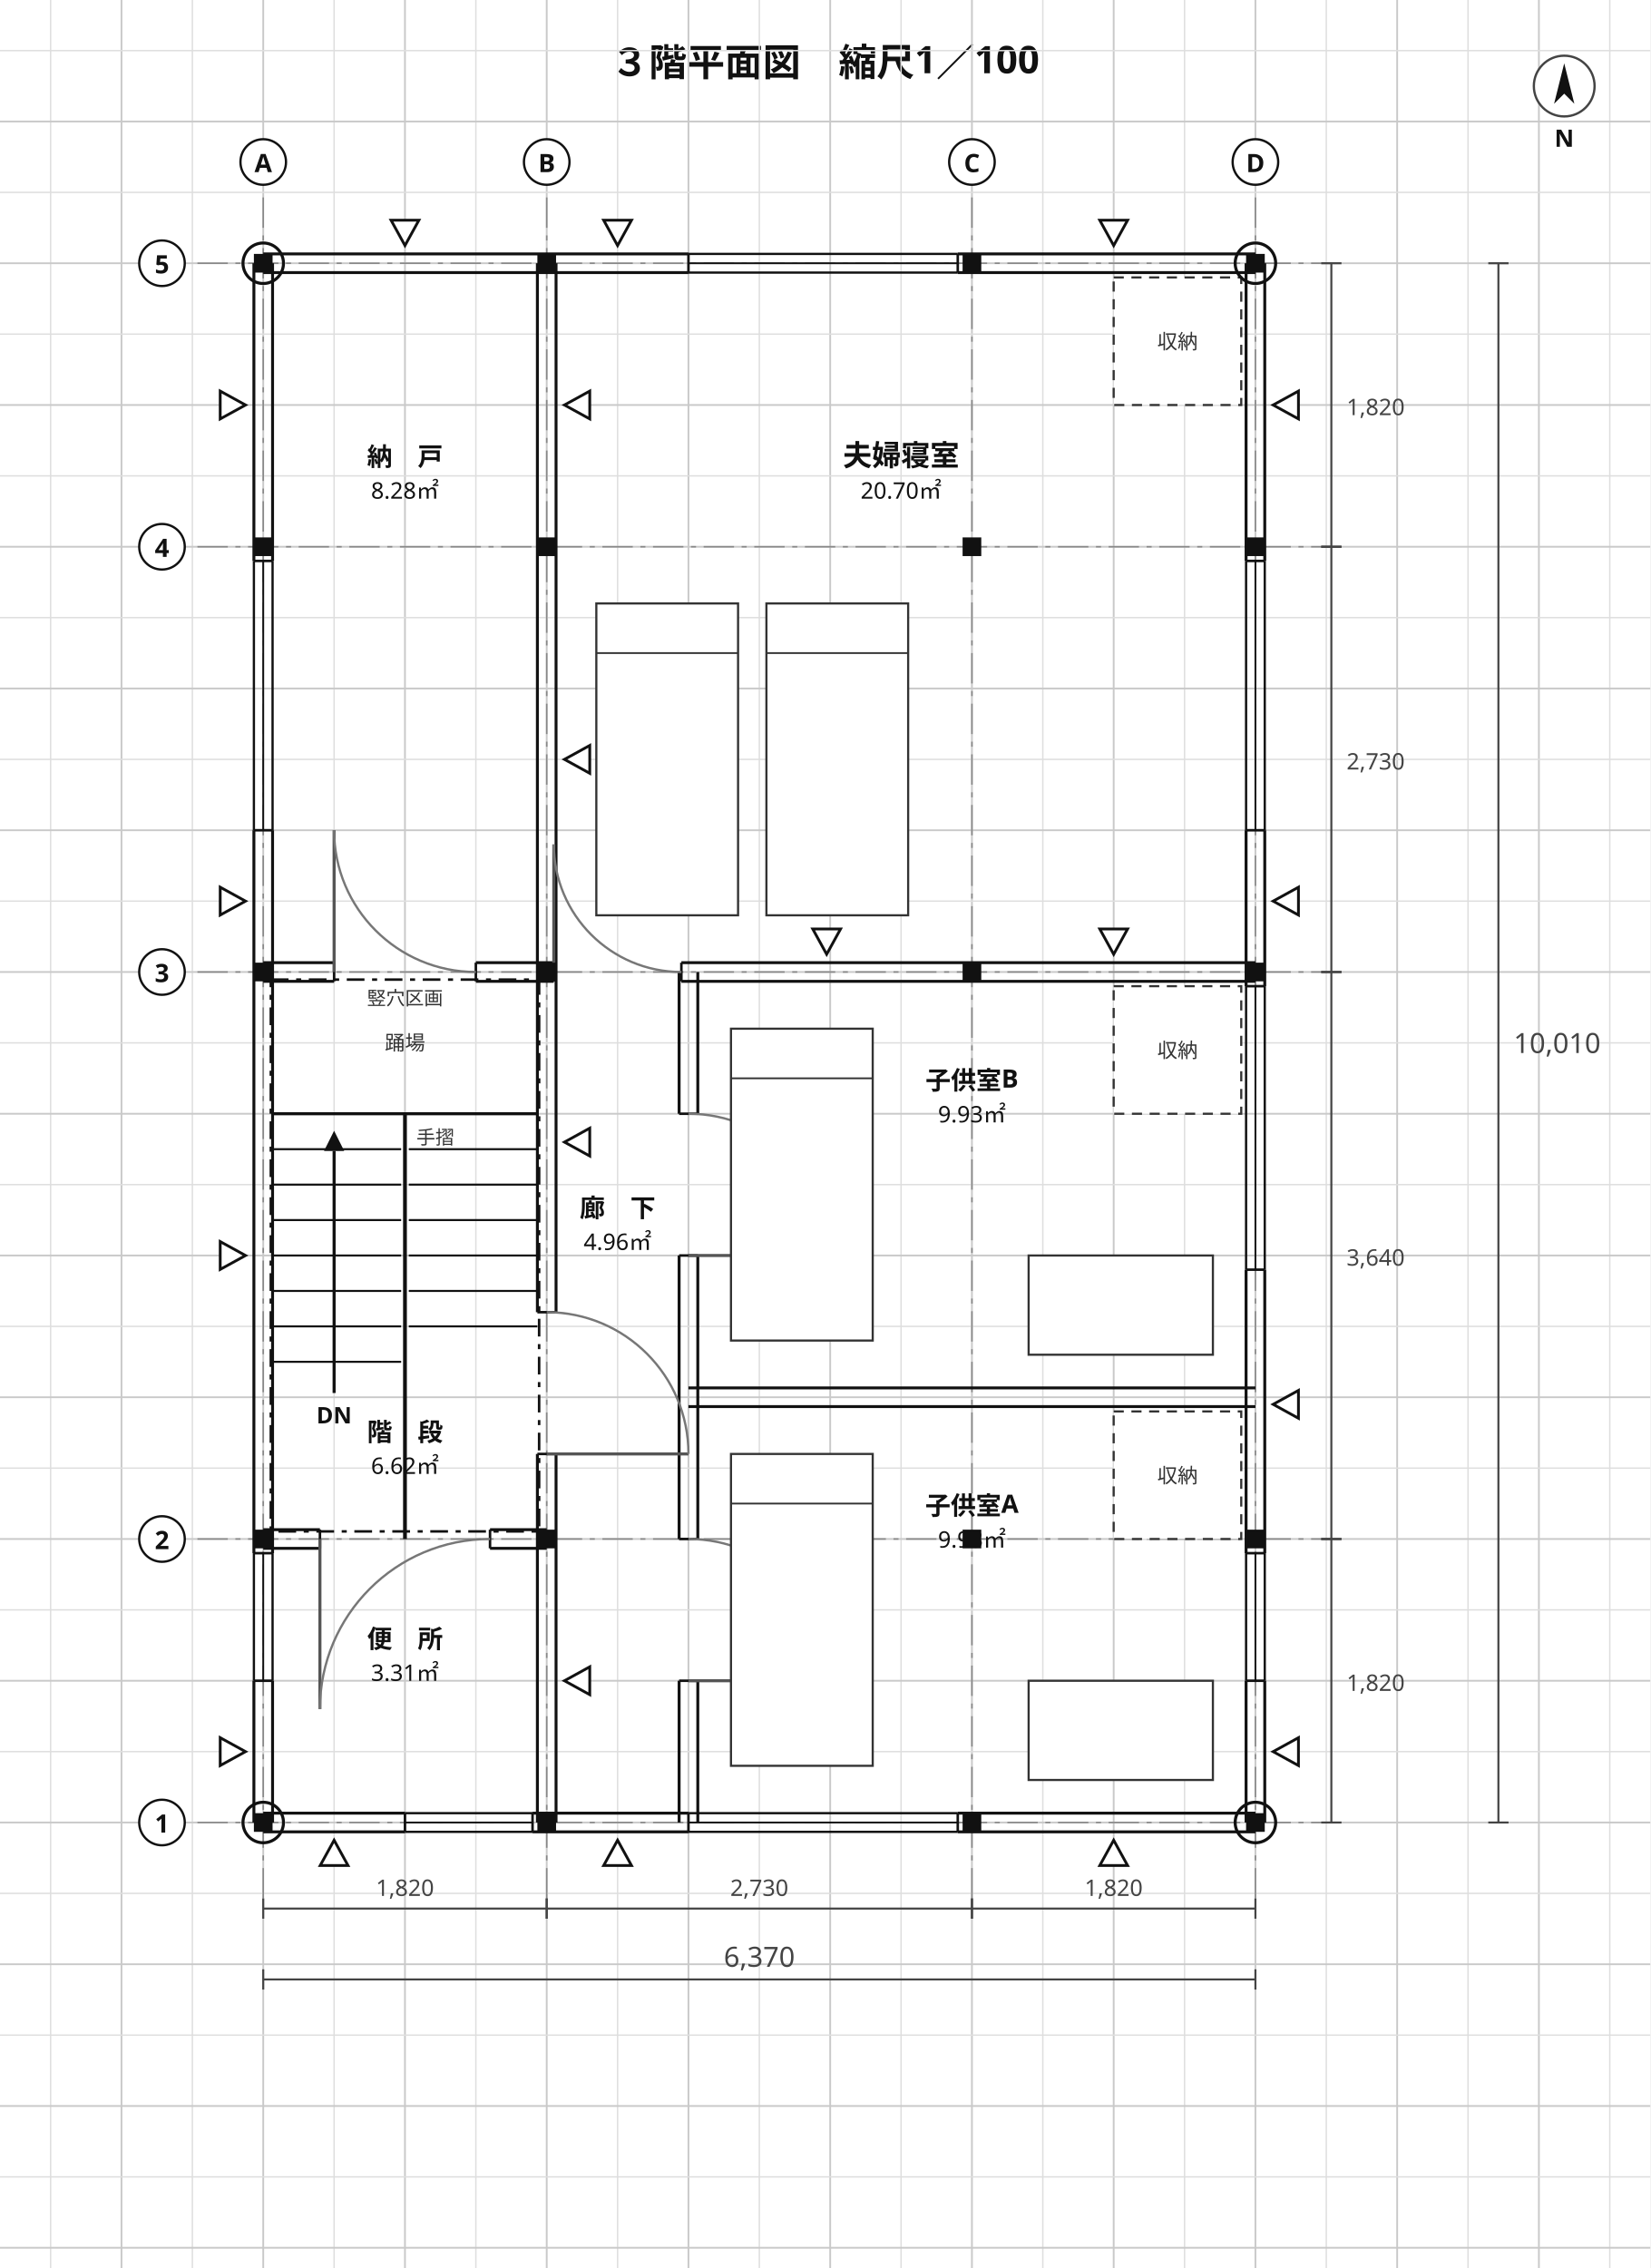
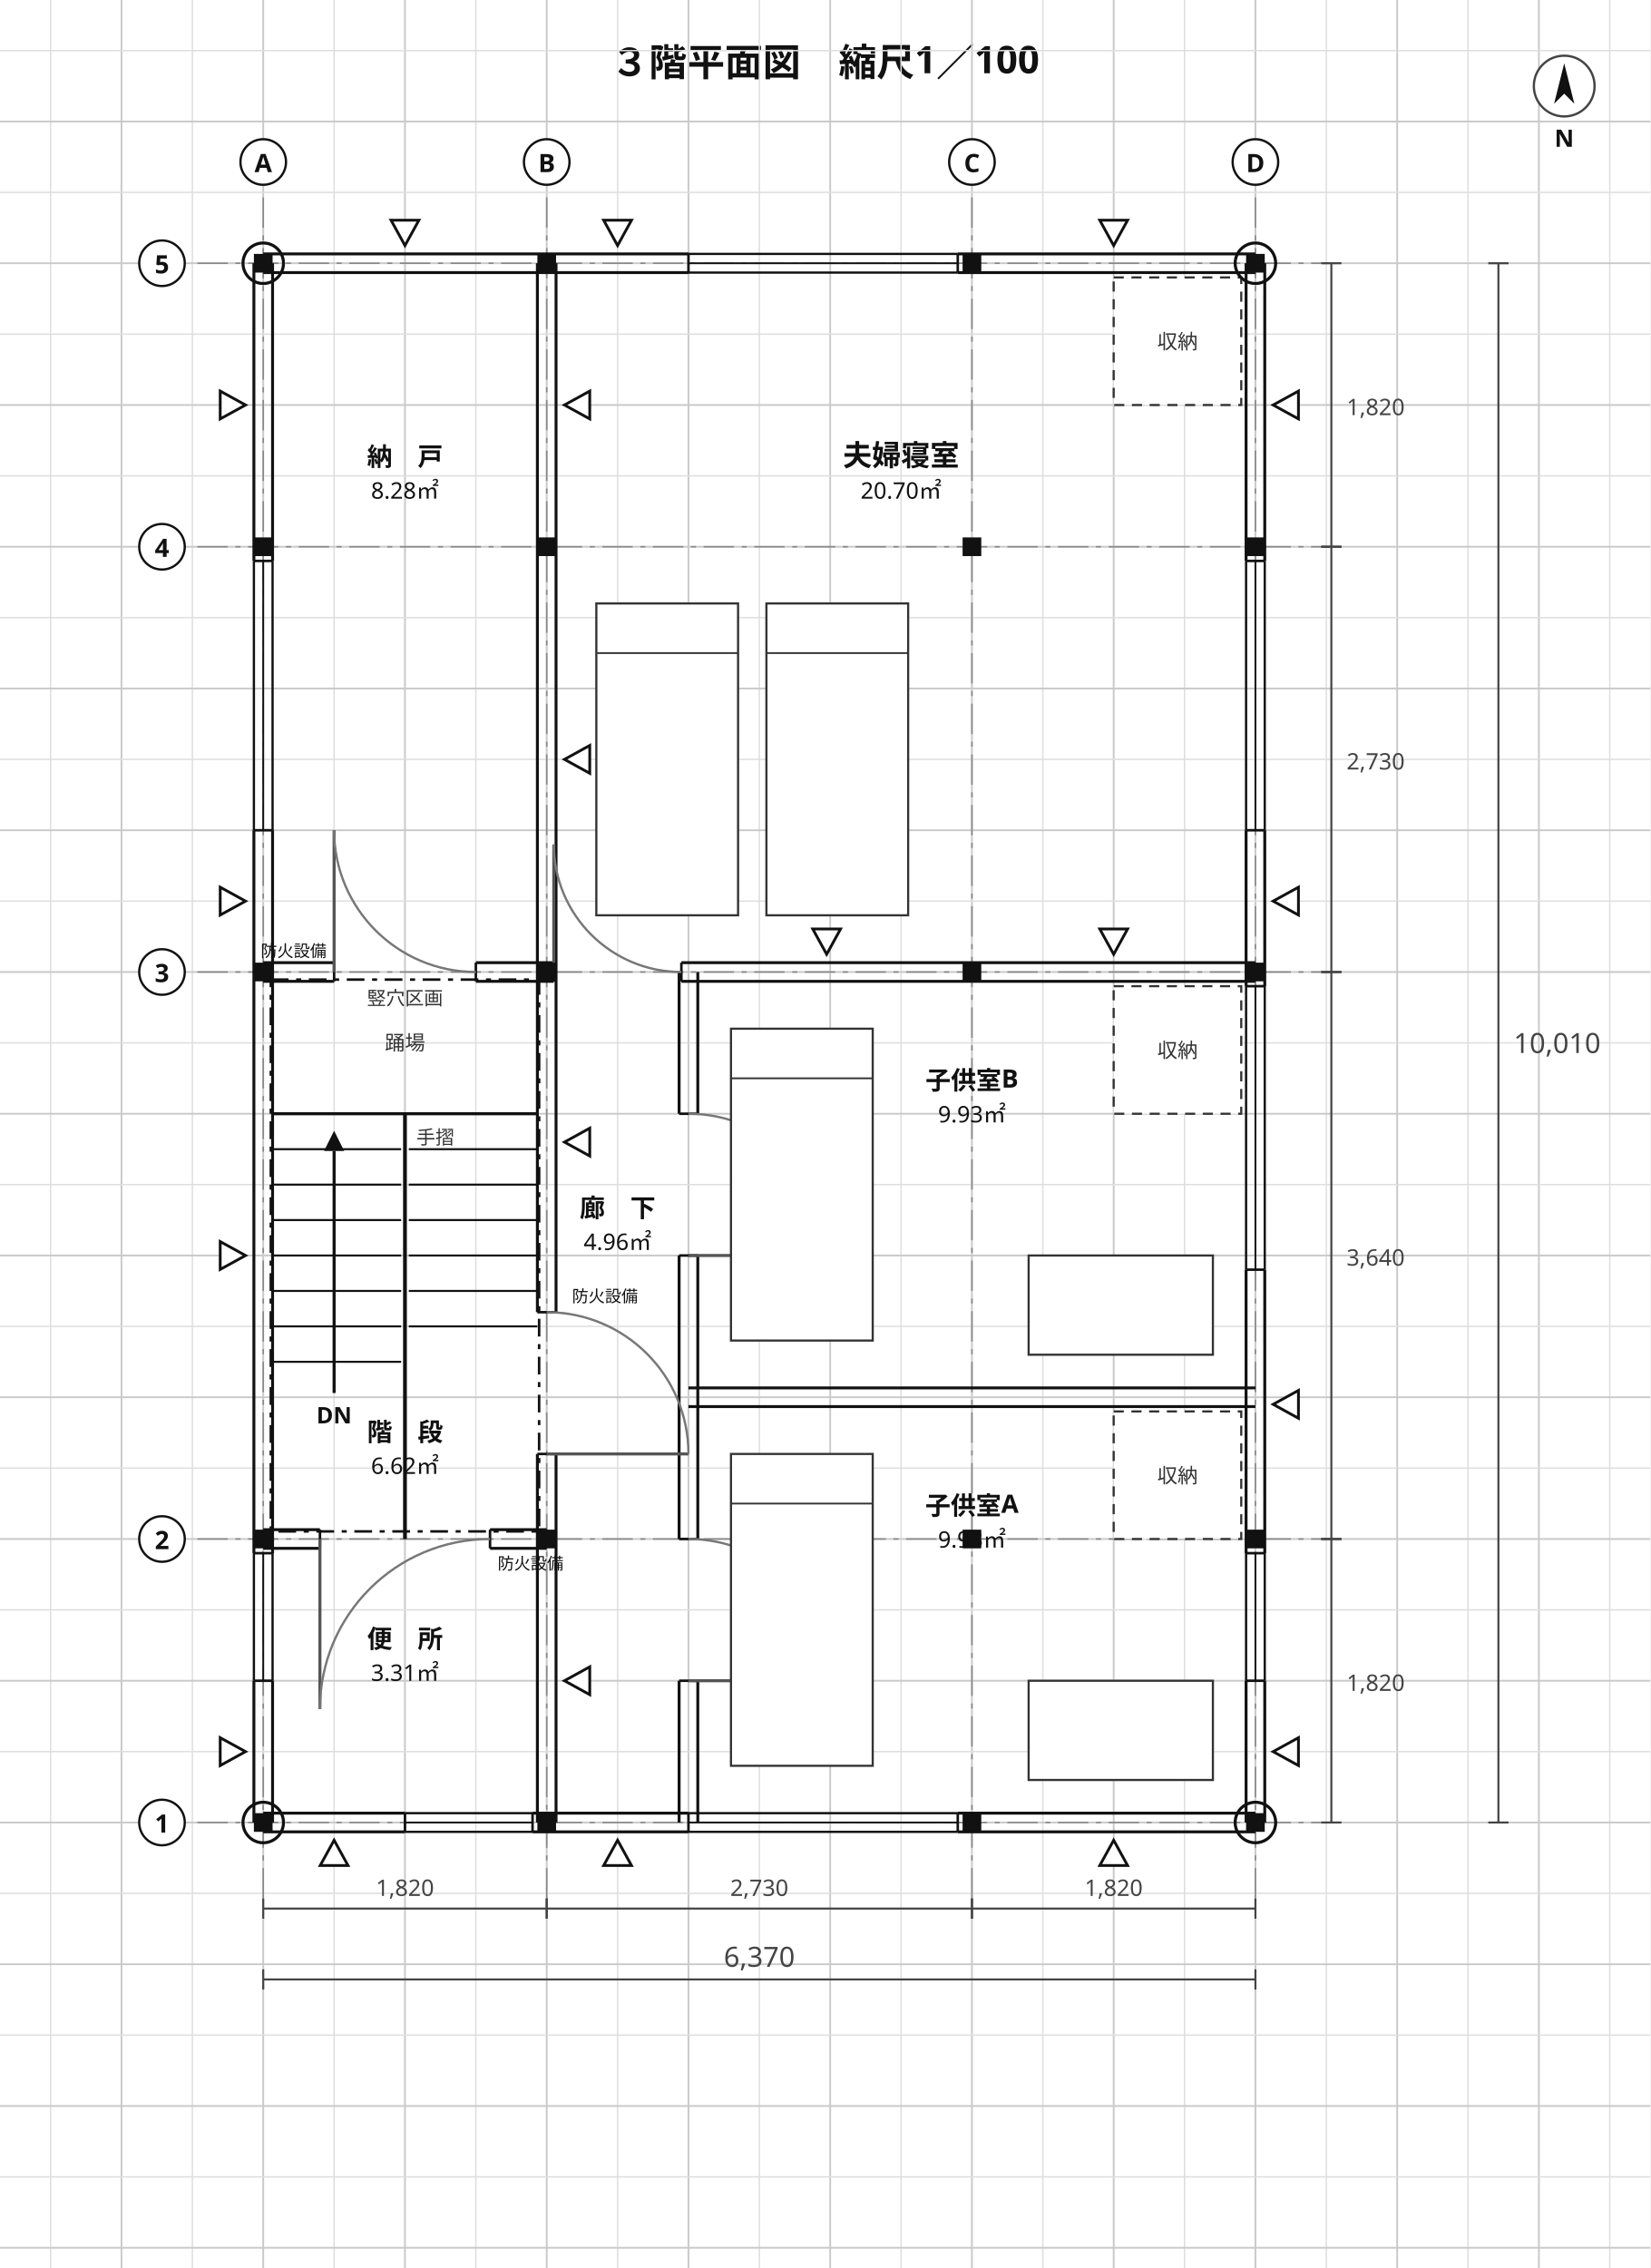
<svg xmlns="http://www.w3.org/2000/svg" viewBox="0 0 652 896" width="652" height="896" font-family="'Hiragino Sans','Hiragino Kaku Gothic ProN','Noto Sans JP','Yu Gothic',Meiryo,'IPAGothic',sans-serif">
  <rect width="652" height="896" fill="#ffffff" />
  <text x="326" y="30" font-size="15" text-anchor="middle" fill="#111" font-weight="700" font-family="'Hiragino Sans','Hiragino Kaku Gothic ProN','Noto Sans JP','Yu Gothic',Meiryo,'IPAGothic',sans-serif">３階平面図　縮尺1／100</text>
  <line x1="20" y1="0" x2="20" y2="896" stroke="#dedede" stroke-width="0.55" />
  <line x1="48" y1="0" x2="48" y2="896" stroke="#c9c9c9" stroke-width="0.7" />
  <line x1="76" y1="0" x2="76" y2="896" stroke="#dedede" stroke-width="0.55" />
  <line x1="104" y1="0" x2="104" y2="896" stroke="#c9c9c9" stroke-width="0.7" />
  <line x1="132" y1="0" x2="132" y2="896" stroke="#dedede" stroke-width="0.55" />
  <line x1="160" y1="0" x2="160" y2="896" stroke="#c9c9c9" stroke-width="0.7" />
  <line x1="188" y1="0" x2="188" y2="896" stroke="#dedede" stroke-width="0.55" />
  <line x1="216" y1="0" x2="216" y2="896" stroke="#c9c9c9" stroke-width="0.7" />
  <line x1="244" y1="0" x2="244" y2="896" stroke="#dedede" stroke-width="0.55" />
  <line x1="272" y1="0" x2="272" y2="896" stroke="#c9c9c9" stroke-width="0.7" />
  <line x1="300" y1="0" x2="300" y2="896" stroke="#dedede" stroke-width="0.55" />
  <line x1="328" y1="0" x2="328" y2="896" stroke="#c9c9c9" stroke-width="0.7" />
  <line x1="356" y1="0" x2="356" y2="896" stroke="#dedede" stroke-width="0.55" />
  <line x1="384" y1="0" x2="384" y2="896" stroke="#c9c9c9" stroke-width="0.7" />
  <line x1="412" y1="0" x2="412" y2="896" stroke="#dedede" stroke-width="0.55" />
  <line x1="440" y1="0" x2="440" y2="896" stroke="#c9c9c9" stroke-width="0.7" />
  <line x1="468" y1="0" x2="468" y2="896" stroke="#dedede" stroke-width="0.55" />
  <line x1="496" y1="0" x2="496" y2="896" stroke="#c9c9c9" stroke-width="0.7" />
  <line x1="524" y1="0" x2="524" y2="896" stroke="#dedede" stroke-width="0.55" />
  <line x1="552" y1="0" x2="552" y2="896" stroke="#c9c9c9" stroke-width="0.7" />
  <line x1="580" y1="0" x2="580" y2="896" stroke="#dedede" stroke-width="0.55" />
  <line x1="608" y1="0" x2="608" y2="896" stroke="#c9c9c9" stroke-width="0.7" />
  <line x1="636" y1="0" x2="636" y2="896" stroke="#dedede" stroke-width="0.55" />
  <line x1="0" y1="20" x2="652" y2="20" stroke="#dedede" stroke-width="0.55" />
  <line x1="0" y1="48" x2="652" y2="48" stroke="#c9c9c9" stroke-width="0.7" />
  <line x1="0" y1="76" x2="652" y2="76" stroke="#dedede" stroke-width="0.55" />
  <line x1="0" y1="104" x2="652" y2="104" stroke="#c9c9c9" stroke-width="0.7" />
  <line x1="0" y1="132" x2="652" y2="132" stroke="#dedede" stroke-width="0.55" />
  <line x1="0" y1="160" x2="652" y2="160" stroke="#c9c9c9" stroke-width="0.7" />
  <line x1="0" y1="188" x2="652" y2="188" stroke="#dedede" stroke-width="0.55" />
  <line x1="0" y1="216" x2="652" y2="216" stroke="#c9c9c9" stroke-width="0.7" />
  <line x1="0" y1="244" x2="652" y2="244" stroke="#dedede" stroke-width="0.55" />
  <line x1="0" y1="272" x2="652" y2="272" stroke="#c9c9c9" stroke-width="0.7" />
  <line x1="0" y1="300" x2="652" y2="300" stroke="#dedede" stroke-width="0.55" />
  <line x1="0" y1="328" x2="652" y2="328" stroke="#c9c9c9" stroke-width="0.7" />
  <line x1="0" y1="356" x2="652" y2="356" stroke="#dedede" stroke-width="0.55" />
  <line x1="0" y1="384" x2="652" y2="384" stroke="#c9c9c9" stroke-width="0.7" />
  <line x1="0" y1="412" x2="652" y2="412" stroke="#dedede" stroke-width="0.55" />
  <line x1="0" y1="440" x2="652" y2="440" stroke="#c9c9c9" stroke-width="0.7" />
  <line x1="0" y1="468" x2="652" y2="468" stroke="#dedede" stroke-width="0.55" />
  <line x1="0" y1="496" x2="652" y2="496" stroke="#c9c9c9" stroke-width="0.7" />
  <line x1="0" y1="524" x2="652" y2="524" stroke="#dedede" stroke-width="0.55" />
  <line x1="0" y1="552" x2="652" y2="552" stroke="#c9c9c9" stroke-width="0.7" />
  <line x1="0" y1="580" x2="652" y2="580" stroke="#dedede" stroke-width="0.55" />
  <line x1="0" y1="608" x2="652" y2="608" stroke="#c9c9c9" stroke-width="0.7" />
  <line x1="0" y1="636" x2="652" y2="636" stroke="#dedede" stroke-width="0.55" />
  <line x1="0" y1="664" x2="652" y2="664" stroke="#c9c9c9" stroke-width="0.7" />
  <line x1="0" y1="692" x2="652" y2="692" stroke="#dedede" stroke-width="0.55" />
  <line x1="0" y1="720" x2="652" y2="720" stroke="#c9c9c9" stroke-width="0.7" />
  <line x1="0" y1="748" x2="652" y2="748" stroke="#dedede" stroke-width="0.55" />
  <line x1="0" y1="776" x2="652" y2="776" stroke="#c9c9c9" stroke-width="0.7" />
  <line x1="0" y1="804" x2="652" y2="804" stroke="#dedede" stroke-width="0.55" />
  <line x1="0" y1="832" x2="652" y2="832" stroke="#c9c9c9" stroke-width="0.7" />
  <line x1="0" y1="860" x2="652" y2="860" stroke="#dedede" stroke-width="0.55" />
  <line x1="0" y1="888" x2="652" y2="888" stroke="#c9c9c9" stroke-width="0.7" />
  <line x1="104" y1="78" x2="104" y2="750" stroke="#888" stroke-width="0.6" stroke-dasharray="12 3 2 3" />
  <line x1="216" y1="78" x2="216" y2="750" stroke="#888" stroke-width="0.6" stroke-dasharray="12 3 2 3" />
  <line x1="384" y1="78" x2="384" y2="750" stroke="#888" stroke-width="0.6" stroke-dasharray="12 3 2 3" />
  <line x1="496" y1="78" x2="496" y2="750" stroke="#888" stroke-width="0.6" stroke-dasharray="12 3 2 3" />
  <line x1="78" y1="720" x2="526" y2="720" stroke="#888" stroke-width="0.6" stroke-dasharray="12 3 2 3" />
  <line x1="78" y1="608" x2="526" y2="608" stroke="#888" stroke-width="0.6" stroke-dasharray="12 3 2 3" />
  <line x1="78" y1="384" x2="526" y2="384" stroke="#888" stroke-width="0.6" stroke-dasharray="12 3 2 3" />
  <line x1="78" y1="216" x2="526" y2="216" stroke="#888" stroke-width="0.6" stroke-dasharray="12 3 2 3" />
  <line x1="78" y1="104" x2="526" y2="104" stroke="#888" stroke-width="0.6" stroke-dasharray="12 3 2 3" />
  <line x1="100.31" y1="720" x2="100.31" y2="664" stroke="#111" stroke-width="1.15" />
  <line x1="107.69" y1="720" x2="107.69" y2="664" stroke="#111" stroke-width="1.15" />
  <line x1="100.31" y1="613.6" x2="100.31" y2="328" stroke="#111" stroke-width="1.15" />
  <line x1="107.69" y1="613.6" x2="107.69" y2="328" stroke="#111" stroke-width="1.15" />
  <line x1="100.31" y1="221.6" x2="100.31" y2="104" stroke="#111" stroke-width="1.15" />
  <line x1="107.69" y1="221.6" x2="107.69" y2="104" stroke="#111" stroke-width="1.15" />
  <line x1="212.31" y1="720" x2="212.31" y2="574.4" stroke="#111" stroke-width="1.15" />
  <line x1="219.69" y1="720" x2="219.69" y2="574.4" stroke="#111" stroke-width="1.15" />
  <line x1="212.31" y1="518.4" x2="212.31" y2="104" stroke="#111" stroke-width="1.15" />
  <line x1="219.69" y1="518.4" x2="219.69" y2="104" stroke="#111" stroke-width="1.15" />
  <line x1="104" y1="716.31" x2="160" y2="716.31" stroke="#111" stroke-width="1.15" />
  <line x1="104" y1="723.69" x2="160" y2="723.69" stroke="#111" stroke-width="1.15" />
  <line x1="210.4" y1="716.31" x2="272" y2="716.31" stroke="#111" stroke-width="1.15" />
  <line x1="210.4" y1="723.69" x2="272" y2="723.69" stroke="#111" stroke-width="1.15" />
  <line x1="378.4" y1="716.31" x2="496" y2="716.31" stroke="#111" stroke-width="1.15" />
  <line x1="378.4" y1="723.69" x2="496" y2="723.69" stroke="#111" stroke-width="1.15" />
  <line x1="104" y1="604.31" x2="126.4" y2="604.31" stroke="#111" stroke-width="1.15" />
  <line x1="104" y1="611.69" x2="126.4" y2="611.69" stroke="#111" stroke-width="1.15" />
  <line x1="193.6" y1="604.31" x2="216" y2="604.31" stroke="#111" stroke-width="1.15" />
  <line x1="193.6" y1="611.69" x2="216" y2="611.69" stroke="#111" stroke-width="1.15" />
  <line x1="104" y1="380.31" x2="132" y2="380.31" stroke="#111" stroke-width="1.15" />
  <line x1="104" y1="387.69" x2="132" y2="387.69" stroke="#111" stroke-width="1.15" />
  <line x1="188" y1="380.31" x2="218.8" y2="380.31" stroke="#111" stroke-width="1.15" />
  <line x1="188" y1="387.69" x2="218.8" y2="387.69" stroke="#111" stroke-width="1.15" />
  <line x1="269.2" y1="380.31" x2="496" y2="380.31" stroke="#111" stroke-width="1.15" />
  <line x1="269.2" y1="387.69" x2="496" y2="387.69" stroke="#111" stroke-width="1.15" />
  <line x1="104" y1="100.31" x2="272" y2="100.31" stroke="#111" stroke-width="1.15" />
  <line x1="104" y1="107.69" x2="272" y2="107.69" stroke="#111" stroke-width="1.15" />
  <line x1="378.4" y1="100.31" x2="496" y2="100.31" stroke="#111" stroke-width="1.15" />
  <line x1="378.4" y1="107.69" x2="496" y2="107.69" stroke="#111" stroke-width="1.15" />
  <line x1="268.31" y1="720" x2="268.31" y2="664" stroke="#111" stroke-width="1.15" />
  <line x1="275.69" y1="720" x2="275.69" y2="664" stroke="#111" stroke-width="1.15" />
  <line x1="268.31" y1="608" x2="268.31" y2="496" stroke="#111" stroke-width="1.15" />
  <line x1="275.69" y1="608" x2="275.69" y2="496" stroke="#111" stroke-width="1.15" />
  <line x1="268.31" y1="440" x2="268.31" y2="384" stroke="#111" stroke-width="1.15" />
  <line x1="275.69" y1="440" x2="275.69" y2="384" stroke="#111" stroke-width="1.15" />
  <line x1="492.31" y1="720" x2="492.31" y2="664" stroke="#111" stroke-width="1.15" />
  <line x1="499.69" y1="720" x2="499.69" y2="664" stroke="#111" stroke-width="1.15" />
  <line x1="492.31" y1="613.6" x2="492.31" y2="501.6" stroke="#111" stroke-width="1.15" />
  <line x1="499.69" y1="613.6" x2="499.69" y2="501.6" stroke="#111" stroke-width="1.15" />
  <line x1="492.31" y1="389.6" x2="492.31" y2="328" stroke="#111" stroke-width="1.15" />
  <line x1="499.69" y1="389.6" x2="499.69" y2="328" stroke="#111" stroke-width="1.15" />
  <line x1="492.31" y1="221.6" x2="492.31" y2="104" stroke="#111" stroke-width="1.15" />
  <line x1="499.69" y1="221.6" x2="499.69" y2="104" stroke="#111" stroke-width="1.15" />
  <line x1="272" y1="548.31" x2="496" y2="548.31" stroke="#111" stroke-width="1.15" />
  <line x1="272" y1="555.69" x2="496" y2="555.69" stroke="#111" stroke-width="1.15" />
  <line x1="272" y1="716.31" x2="378.4" y2="716.31" stroke="#111" stroke-width="0.9" />
  <line x1="272" y1="723.69" x2="378.4" y2="723.69" stroke="#111" stroke-width="0.9" />
  <line x1="272" y1="720" x2="378.4" y2="720" stroke="#111" stroke-width="0.7" />
  <line x1="272" y1="716.31" x2="272" y2="723.69" stroke="#111" stroke-width="1.0" />
  <line x1="378.4" y1="716.31" x2="378.4" y2="723.69" stroke="#111" stroke-width="1.0" />
  <line x1="160" y1="716.31" x2="210.4" y2="716.31" stroke="#111" stroke-width="0.9" />
  <line x1="160" y1="723.69" x2="210.4" y2="723.69" stroke="#111" stroke-width="0.9" />
  <line x1="160" y1="720" x2="210.4" y2="720" stroke="#111" stroke-width="0.7" />
  <line x1="160" y1="716.31" x2="160" y2="723.69" stroke="#111" stroke-width="1.0" />
  <line x1="210.4" y1="716.31" x2="210.4" y2="723.69" stroke="#111" stroke-width="1.0" />
  <line x1="272" y1="100.31" x2="378.4" y2="100.31" stroke="#111" stroke-width="0.9" />
  <line x1="272" y1="107.69" x2="378.4" y2="107.69" stroke="#111" stroke-width="0.9" />
  <line x1="272" y1="104" x2="378.4" y2="104" stroke="#111" stroke-width="0.7" />
  <line x1="272" y1="100.31" x2="272" y2="107.69" stroke="#111" stroke-width="1.0" />
  <line x1="378.4" y1="100.31" x2="378.4" y2="107.69" stroke="#111" stroke-width="1.0" />
  <line x1="100.31" y1="664" x2="100.31" y2="613.6" stroke="#111" stroke-width="0.9" />
  <line x1="107.69" y1="664" x2="107.69" y2="613.6" stroke="#111" stroke-width="0.9" />
  <line x1="104" y1="664" x2="104" y2="613.6" stroke="#111" stroke-width="0.7" />
  <line x1="100.31" y1="664" x2="107.69" y2="664" stroke="#111" stroke-width="1.0" />
  <line x1="100.31" y1="613.6" x2="107.69" y2="613.6" stroke="#111" stroke-width="1.0" />
  <line x1="100.31" y1="328" x2="100.31" y2="221.6" stroke="#111" stroke-width="0.9" />
  <line x1="107.69" y1="328" x2="107.69" y2="221.6" stroke="#111" stroke-width="0.9" />
  <line x1="104" y1="328" x2="104" y2="221.6" stroke="#111" stroke-width="0.7" />
  <line x1="100.31" y1="328" x2="107.69" y2="328" stroke="#111" stroke-width="1.0" />
  <line x1="100.31" y1="221.6" x2="107.69" y2="221.6" stroke="#111" stroke-width="1.0" />
  <line x1="492.31" y1="664" x2="492.31" y2="613.6" stroke="#111" stroke-width="0.9" />
  <line x1="499.69" y1="664" x2="499.69" y2="613.6" stroke="#111" stroke-width="0.9" />
  <line x1="496" y1="664" x2="496" y2="613.6" stroke="#111" stroke-width="0.7" />
  <line x1="492.31" y1="664" x2="499.69" y2="664" stroke="#111" stroke-width="1.0" />
  <line x1="492.31" y1="613.6" x2="499.69" y2="613.6" stroke="#111" stroke-width="1.0" />
  <line x1="492.31" y1="501.6" x2="492.31" y2="389.6" stroke="#111" stroke-width="0.9" />
  <line x1="499.69" y1="501.6" x2="499.69" y2="389.6" stroke="#111" stroke-width="0.9" />
  <line x1="496" y1="501.6" x2="496" y2="389.6" stroke="#111" stroke-width="0.7" />
  <line x1="492.31" y1="501.6" x2="499.69" y2="501.6" stroke="#111" stroke-width="1.0" />
  <line x1="492.31" y1="389.6" x2="499.69" y2="389.6" stroke="#111" stroke-width="1.0" />
  <line x1="492.31" y1="328" x2="492.31" y2="221.6" stroke="#111" stroke-width="0.9" />
  <line x1="499.69" y1="328" x2="499.69" y2="221.6" stroke="#111" stroke-width="0.9" />
  <line x1="496" y1="328" x2="496" y2="221.6" stroke="#111" stroke-width="0.7" />
  <line x1="492.31" y1="328" x2="499.69" y2="328" stroke="#111" stroke-width="1.0" />
  <line x1="492.31" y1="221.6" x2="499.69" y2="221.6" stroke="#111" stroke-width="1.0" />
  <line x1="126.4" y1="604.31" x2="126.4" y2="611.69" stroke="#111" stroke-width="1.0" />
  <line x1="193.6" y1="604.31" x2="193.6" y2="611.69" stroke="#111" stroke-width="1.0" />
  <line x1="126.4" y1="608" x2="126.4" y2="675.2" stroke="#555" stroke-width="1.2" />
  <path d="M 126.4 675.2 A 67.2 67.2 0 0 1 193.6 608.0" stroke="#777" stroke-width="0.9" fill="none" />
+   <text x="196.6" y="620" font-size="6.5" text-anchor="start" fill="#111" font-weight="400" font-family="'Hiragino Sans','Hiragino Kaku Gothic ProN','Noto Sans JP','Yu Gothic',Meiryo,'IPAGothic',sans-serif">防火設備</text>
  <line x1="212.31" y1="574.4" x2="219.69" y2="574.4" stroke="#111" stroke-width="1.0" />
  <line x1="212.31" y1="518.4" x2="219.69" y2="518.4" stroke="#111" stroke-width="1.0" />
  <line x1="216" y1="574.4" x2="272" y2="574.4" stroke="#555" stroke-width="1.2" />
  <path d="M 272.0 574.4 A 56.0 56.0 0 0 0 216.0 518.4" stroke="#777" stroke-width="0.9" fill="none" />
+   <text x="226" y="514.4" font-size="6.5" text-anchor="start" fill="#111" font-weight="400" font-family="'Hiragino Sans','Hiragino Kaku Gothic ProN','Noto Sans JP','Yu Gothic',Meiryo,'IPAGothic',sans-serif">防火設備</text>
  <line x1="268.31" y1="664" x2="275.69" y2="664" stroke="#111" stroke-width="1.0" />
  <line x1="268.31" y1="608" x2="275.69" y2="608" stroke="#111" stroke-width="1.0" />
  <line x1="272" y1="664" x2="328" y2="664" stroke="#555" stroke-width="1.2" />
  <path d="M 328.0 664.0 A 56.0 56.0 0 0 0 272.0 608.0" stroke="#777" stroke-width="0.9" fill="none" />
  <line x1="268.31" y1="496" x2="275.69" y2="496" stroke="#111" stroke-width="1.0" />
  <line x1="268.31" y1="440" x2="275.69" y2="440" stroke="#111" stroke-width="1.0" />
  <line x1="272" y1="496" x2="328" y2="496" stroke="#555" stroke-width="1.2" />
  <path d="M 328.0 496.0 A 56.0 56.0 0 0 0 272.0 440.0" stroke="#777" stroke-width="0.9" fill="none" />
  <line x1="218.8" y1="380.31" x2="218.8" y2="387.69" stroke="#111" stroke-width="1.0" />
  <line x1="269.2" y1="380.31" x2="269.2" y2="387.69" stroke="#111" stroke-width="1.0" />
  <line x1="218.8" y1="384" x2="218.8" y2="333.6" stroke="#555" stroke-width="1.2" />
  <path d="M 218.8 333.6 A 50.4 50.4 0 0 0 269.2 384.0" stroke="#777" stroke-width="0.9" fill="none" />
  <line x1="132" y1="380.31" x2="132" y2="387.69" stroke="#111" stroke-width="1.0" />
  <line x1="188" y1="380.31" x2="188" y2="387.69" stroke="#111" stroke-width="1.0" />
  <line x1="132" y1="384" x2="132" y2="328" stroke="#555" stroke-width="1.2" />
  <path d="M 132.0 328.0 A 56.0 56.0 0 0 0 188.0 384.0" stroke="#777" stroke-width="0.9" fill="none" />
+   <text x="129" y="378" font-size="6.5" text-anchor="end" fill="#111" font-weight="400" font-family="'Hiragino Sans','Hiragino Kaku Gothic ProN','Noto Sans JP','Yu Gothic',Meiryo,'IPAGothic',sans-serif">防火設備</text>
  <rect x="288.8" y="574.4" width="56" height="123.2" fill="#fff" stroke="#333" stroke-width="0.85" />
  <line x1="288.8" y1="594" x2="344.8" y2="594" stroke="#333" stroke-width="0.7" />
  <rect x="406.4" y="664" width="72.8" height="39.2" fill="#fff" stroke="#333" stroke-width="0.85" />
  <rect x="440" y="557.6" width="50.4" height="50.4" fill="#fff" stroke="#333" stroke-width="0.85" stroke-dasharray="4 3" />
  <text x="465.2" y="585.8" font-size="8" text-anchor="middle" fill="#333" font-weight="400" font-family="'Hiragino Sans','Hiragino Kaku Gothic ProN','Noto Sans JP','Yu Gothic',Meiryo,'IPAGothic',sans-serif">収納</text>
  <rect x="288.8" y="406.4" width="56" height="123.2" fill="#fff" stroke="#333" stroke-width="0.85" />
  <line x1="288.8" y1="426" x2="344.8" y2="426" stroke="#333" stroke-width="0.7" />
  <rect x="406.4" y="496" width="72.8" height="39.2" fill="#fff" stroke="#333" stroke-width="0.85" />
  <rect x="440" y="389.6" width="50.4" height="50.4" fill="#fff" stroke="#333" stroke-width="0.85" stroke-dasharray="4 3" />
  <text x="465.2" y="417.8" font-size="8" text-anchor="middle" fill="#333" font-weight="400" font-family="'Hiragino Sans','Hiragino Kaku Gothic ProN','Noto Sans JP','Yu Gothic',Meiryo,'IPAGothic',sans-serif">収納</text>
  <rect x="235.6" y="238.4" width="56" height="123.2" fill="#fff" stroke="#333" stroke-width="0.85" />
  <line x1="235.6" y1="258" x2="291.6" y2="258" stroke="#333" stroke-width="0.7" />
  <rect x="302.8" y="238.4" width="56" height="123.2" fill="#fff" stroke="#333" stroke-width="0.85" />
  <line x1="302.8" y1="258" x2="358.8" y2="258" stroke="#333" stroke-width="0.7" />
  <rect x="440" y="109.6" width="50.4" height="50.4" fill="#fff" stroke="#333" stroke-width="0.85" stroke-dasharray="4 3" />
  <text x="465.2" y="137.8" font-size="8" text-anchor="middle" fill="#333" font-weight="400" font-family="'Hiragino Sans','Hiragino Kaku Gothic ProN','Noto Sans JP','Yu Gothic',Meiryo,'IPAGothic',sans-serif">収納</text>
  <line x1="107.69" y1="440" x2="212.31" y2="440" stroke="#111" stroke-width="1.2" />
  <text x="160" y="414.8" font-size="8" text-anchor="middle" fill="#333" font-weight="400" font-family="'Hiragino Sans','Hiragino Kaku Gothic ProN','Noto Sans JP','Yu Gothic',Meiryo,'IPAGothic',sans-serif">踊場</text>
  <line x1="160" y1="608" x2="160" y2="440" stroke="#111" stroke-width="1.5" />
  <text x="172" y="452" font-size="7.5" text-anchor="middle" fill="#333" font-weight="400" font-family="'Hiragino Sans','Hiragino Kaku Gothic ProN','Noto Sans JP','Yu Gothic',Meiryo,'IPAGothic',sans-serif">手摺</text>
  <line x1="161.5" y1="454" x2="212.31" y2="454" stroke="#111" stroke-width="0.8" />
  <line x1="161.5" y1="468" x2="212.31" y2="468" stroke="#111" stroke-width="0.8" />
  <line x1="161.5" y1="482" x2="212.31" y2="482" stroke="#111" stroke-width="0.8" />
  <line x1="161.5" y1="496" x2="212.31" y2="496" stroke="#111" stroke-width="0.8" />
  <line x1="161.5" y1="510" x2="212.31" y2="510" stroke="#111" stroke-width="0.8" />
  <line x1="161.5" y1="524" x2="212.31" y2="524" stroke="#111" stroke-width="0.8" />
  <line x1="107.69" y1="454" x2="158.5" y2="454" stroke="#111" stroke-width="0.8" />
  <line x1="107.69" y1="468" x2="158.5" y2="468" stroke="#111" stroke-width="0.8" />
  <line x1="107.69" y1="482" x2="158.5" y2="482" stroke="#111" stroke-width="0.8" />
  <line x1="107.69" y1="496" x2="158.5" y2="496" stroke="#111" stroke-width="0.8" />
  <line x1="107.69" y1="510" x2="158.5" y2="510" stroke="#111" stroke-width="0.8" />
  <line x1="107.69" y1="524" x2="158.5" y2="524" stroke="#111" stroke-width="0.8" />
  <line x1="107.69" y1="538" x2="158.5" y2="538" stroke="#111" stroke-width="0.8" />
  <line x1="132" y1="550.32" x2="132" y2="454.72" stroke="#111" stroke-width="1.2" />
  <polygon points="132,446.72 128,454.72 136,454.72" fill="#111" />
  <text x="132" y="562.32" font-size="9" text-anchor="middle" fill="#111" font-weight="700" font-family="'Hiragino Sans','Hiragino Kaku Gothic ProN','Noto Sans JP','Yu Gothic',Meiryo,'IPAGothic',sans-serif">DN</text>
  <rect x="107" y="387" width="106" height="218" fill="none" stroke="#111" stroke-width="1.0" stroke-dasharray="7 3 2 3" />
  <text x="160" y="397" font-size="7.5" text-anchor="middle" fill="#333" font-weight="400" font-family="'Hiragino Sans','Hiragino Kaku Gothic ProN','Noto Sans JP','Yu Gothic',Meiryo,'IPAGothic',sans-serif">竪穴区画</text>
  <polygon points="97,692 87,686.5 87,697.5" fill="#fff" stroke="#111" stroke-width="1.1" />
  <polygon points="97,496 87,490.5 87,501.5" fill="#fff" stroke="#111" stroke-width="1.1" />
  <polygon points="97,356 87,350.5 87,361.5" fill="#fff" stroke="#111" stroke-width="1.1" />
  <polygon points="97,160 87,154.5 87,165.5" fill="#fff" stroke="#111" stroke-width="1.1" />
  <polygon points="223,664 233,658.5 233,669.5" fill="#fff" stroke="#111" stroke-width="1.1" />
  <polygon points="223,451.2 233,445.7 233,456.7" fill="#fff" stroke="#111" stroke-width="1.1" />
  <polygon points="223,300 233,294.5 233,305.5" fill="#fff" stroke="#111" stroke-width="1.1" />
  <polygon points="223,160 233,154.5 233,165.5" fill="#fff" stroke="#111" stroke-width="1.1" />
  <polygon points="503,692 513,686.5 513,697.5" fill="#fff" stroke="#111" stroke-width="1.1" />
  <polygon points="503,554.8 513,549.3 513,560.3" fill="#fff" stroke="#111" stroke-width="1.1" />
  <polygon points="503,356 513,350.5 513,361.5" fill="#fff" stroke="#111" stroke-width="1.1" />
  <polygon points="503,160 513,154.5 513,165.5" fill="#fff" stroke="#111" stroke-width="1.1" />
  <polygon points="132,727 126.5,737 137.5,737" fill="#fff" stroke="#111" stroke-width="1.1" />
  <polygon points="244,727 238.5,737 249.5,737" fill="#fff" stroke="#111" stroke-width="1.1" />
  <polygon points="440,727 434.5,737 445.5,737" fill="#fff" stroke="#111" stroke-width="1.1" />
  <polygon points="326.6,377 321.1,367 332.1,367" fill="#fff" stroke="#111" stroke-width="1.1" />
  <polygon points="440,377 434.5,367 445.5,367" fill="#fff" stroke="#111" stroke-width="1.1" />
  <polygon points="160,97 154.5,87 165.5,87" fill="#fff" stroke="#111" stroke-width="1.1" />
  <polygon points="244,97 238.5,87 249.5,87" fill="#fff" stroke="#111" stroke-width="1.1" />
  <polygon points="440,97 434.5,87 445.5,87" fill="#fff" stroke="#111" stroke-width="1.1" />
  <rect x="212.31" y="716.31" width="7.38" height="7.38" fill="#111" />
  <rect x="380.31" y="716.31" width="7.38" height="7.38" fill="#111" />
  <rect x="100.31" y="604.31" width="7.38" height="7.38" fill="#111" />
  <rect x="492.31" y="604.31" width="7.38" height="7.38" fill="#111" />
  <rect x="100.31" y="380.31" width="7.38" height="7.38" fill="#111" />
  <rect x="492.31" y="380.31" width="7.38" height="7.38" fill="#111" />
  <rect x="100.31" y="212.31" width="7.38" height="7.38" fill="#111" />
  <rect x="492.31" y="212.31" width="7.38" height="7.38" fill="#111" />
  <rect x="212.31" y="100.31" width="7.38" height="7.38" fill="#111" />
  <rect x="380.31" y="100.31" width="7.38" height="7.38" fill="#111" />
  <rect x="212.31" y="604.31" width="7.38" height="7.38" fill="#111" />
  <rect x="380.31" y="604.31" width="7.38" height="7.38" fill="#111" />
  <rect x="212.31" y="380.31" width="7.38" height="7.38" fill="#111" />
  <rect x="380.31" y="380.31" width="7.38" height="7.38" fill="#111" />
  <rect x="212.31" y="212.31" width="7.38" height="7.38" fill="#111" />
  <rect x="380.31" y="212.31" width="7.38" height="7.38" fill="#111" />
  <rect x="100.31" y="716.31" width="7.38" height="7.38" fill="#111" />
  <circle cx="104" cy="720" r="8" fill="none" stroke="#111" stroke-width="1.2" />
  <rect x="492.31" y="716.31" width="7.38" height="7.38" fill="#111" />
  <circle cx="496" cy="720" r="8" fill="none" stroke="#111" stroke-width="1.2" />
  <rect x="100.31" y="100.31" width="7.38" height="7.38" fill="#111" />
  <circle cx="104" cy="104" r="8" fill="none" stroke="#111" stroke-width="1.2" />
  <rect x="492.31" y="100.31" width="7.38" height="7.38" fill="#111" />
  <circle cx="496" cy="104" r="8" fill="none" stroke="#111" stroke-width="1.2" />
  <text x="160" y="651.04" font-size="10" text-anchor="middle" fill="#111" font-weight="700" font-family="'Hiragino Sans','Hiragino Kaku Gothic ProN','Noto Sans JP','Yu Gothic',Meiryo,'IPAGothic',sans-serif">便　所</text>
  <text x="160" y="664.04" font-size="9" text-anchor="middle" fill="#111" font-weight="400" font-family="'Hiragino Sans','Hiragino Kaku Gothic ProN','Noto Sans JP','Yu Gothic',Meiryo,'IPAGothic',sans-serif">3.31㎡</text>
  <text x="160" y="569.28" font-size="10" text-anchor="middle" fill="#111" font-weight="700" font-family="'Hiragino Sans','Hiragino Kaku Gothic ProN','Noto Sans JP','Yu Gothic',Meiryo,'IPAGothic',sans-serif">階　段</text>
  <text x="160" y="582.28" font-size="9" text-anchor="middle" fill="#111" font-weight="400" font-family="'Hiragino Sans','Hiragino Kaku Gothic ProN','Noto Sans JP','Yu Gothic',Meiryo,'IPAGothic',sans-serif">6.62㎡</text>
  <text x="160" y="184" font-size="10" text-anchor="middle" fill="#111" font-weight="700" font-family="'Hiragino Sans','Hiragino Kaku Gothic ProN','Noto Sans JP','Yu Gothic',Meiryo,'IPAGothic',sans-serif">納　戸</text>
  <text x="160" y="197" font-size="9" text-anchor="middle" fill="#111" font-weight="400" font-family="'Hiragino Sans','Hiragino Kaku Gothic ProN','Noto Sans JP','Yu Gothic',Meiryo,'IPAGothic',sans-serif">8.28㎡</text>
  <text x="244" y="480.8" font-size="10" text-anchor="middle" fill="#111" font-weight="700" font-family="'Hiragino Sans','Hiragino Kaku Gothic ProN','Noto Sans JP','Yu Gothic',Meiryo,'IPAGothic',sans-serif">廊　下</text>
  <text x="244" y="493.8" font-size="9" text-anchor="middle" fill="#111" font-weight="400" font-family="'Hiragino Sans','Hiragino Kaku Gothic ProN','Noto Sans JP','Yu Gothic',Meiryo,'IPAGothic',sans-serif">4.96㎡</text>
  <text x="384" y="598.4" font-size="10" text-anchor="middle" fill="#111" font-weight="700" font-family="'Hiragino Sans','Hiragino Kaku Gothic ProN','Noto Sans JP','Yu Gothic',Meiryo,'IPAGothic',sans-serif">子供室A</text>
  <text x="384" y="611.4" font-size="9" text-anchor="middle" fill="#111" font-weight="400" font-family="'Hiragino Sans','Hiragino Kaku Gothic ProN','Noto Sans JP','Yu Gothic',Meiryo,'IPAGothic',sans-serif">9.93㎡</text>
  <text x="384" y="430.4" font-size="10" text-anchor="middle" fill="#111" font-weight="700" font-family="'Hiragino Sans','Hiragino Kaku Gothic ProN','Noto Sans JP','Yu Gothic',Meiryo,'IPAGothic',sans-serif">子供室B</text>
  <text x="384" y="443.4" font-size="9" text-anchor="middle" fill="#111" font-weight="400" font-family="'Hiragino Sans','Hiragino Kaku Gothic ProN','Noto Sans JP','Yu Gothic',Meiryo,'IPAGothic',sans-serif">9.93㎡</text>
  <text x="356" y="184" font-size="11.5" text-anchor="middle" fill="#111" font-weight="700" font-family="'Hiragino Sans','Hiragino Kaku Gothic ProN','Noto Sans JP','Yu Gothic',Meiryo,'IPAGothic',sans-serif">夫婦寝室</text>
  <text x="356" y="197" font-size="9" text-anchor="middle" fill="#111" font-weight="400" font-family="'Hiragino Sans','Hiragino Kaku Gothic ProN','Noto Sans JP','Yu Gothic',Meiryo,'IPAGothic',sans-serif">20.70㎡</text>
  <circle cx="104" cy="64" r="9" fill="#fff" stroke="#111" stroke-width="0.9" />
  <text x="104" y="68" font-size="10" text-anchor="middle" fill="#111" font-weight="700" font-family="'Hiragino Sans','Hiragino Kaku Gothic ProN','Noto Sans JP','Yu Gothic',Meiryo,'IPAGothic',sans-serif">A</text>
  <circle cx="216" cy="64" r="9" fill="#fff" stroke="#111" stroke-width="0.9" />
  <text x="216" y="68" font-size="10" text-anchor="middle" fill="#111" font-weight="700" font-family="'Hiragino Sans','Hiragino Kaku Gothic ProN','Noto Sans JP','Yu Gothic',Meiryo,'IPAGothic',sans-serif">B</text>
  <circle cx="384" cy="64" r="9" fill="#fff" stroke="#111" stroke-width="0.9" />
  <text x="384" y="68" font-size="10" text-anchor="middle" fill="#111" font-weight="700" font-family="'Hiragino Sans','Hiragino Kaku Gothic ProN','Noto Sans JP','Yu Gothic',Meiryo,'IPAGothic',sans-serif">C</text>
  <circle cx="496" cy="64" r="9" fill="#fff" stroke="#111" stroke-width="0.9" />
  <text x="496" y="68" font-size="10" text-anchor="middle" fill="#111" font-weight="700" font-family="'Hiragino Sans','Hiragino Kaku Gothic ProN','Noto Sans JP','Yu Gothic',Meiryo,'IPAGothic',sans-serif">D</text>
  <circle cx="64" cy="720" r="9" fill="#fff" stroke="#111" stroke-width="0.9" />
  <text x="64" y="724" font-size="10" text-anchor="middle" fill="#111" font-weight="700" font-family="'Hiragino Sans','Hiragino Kaku Gothic ProN','Noto Sans JP','Yu Gothic',Meiryo,'IPAGothic',sans-serif">1</text>
  <circle cx="64" cy="608" r="9" fill="#fff" stroke="#111" stroke-width="0.9" />
  <text x="64" y="612" font-size="10" text-anchor="middle" fill="#111" font-weight="700" font-family="'Hiragino Sans','Hiragino Kaku Gothic ProN','Noto Sans JP','Yu Gothic',Meiryo,'IPAGothic',sans-serif">2</text>
  <circle cx="64" cy="384" r="9" fill="#fff" stroke="#111" stroke-width="0.9" />
  <text x="64" y="388" font-size="10" text-anchor="middle" fill="#111" font-weight="700" font-family="'Hiragino Sans','Hiragino Kaku Gothic ProN','Noto Sans JP','Yu Gothic',Meiryo,'IPAGothic',sans-serif">3</text>
  <circle cx="64" cy="216" r="9" fill="#fff" stroke="#111" stroke-width="0.9" />
  <text x="64" y="220" font-size="10" text-anchor="middle" fill="#111" font-weight="700" font-family="'Hiragino Sans','Hiragino Kaku Gothic ProN','Noto Sans JP','Yu Gothic',Meiryo,'IPAGothic',sans-serif">4</text>
  <circle cx="64" cy="104" r="9" fill="#fff" stroke="#111" stroke-width="0.9" />
  <text x="64" y="108" font-size="10" text-anchor="middle" fill="#111" font-weight="700" font-family="'Hiragino Sans','Hiragino Kaku Gothic ProN','Noto Sans JP','Yu Gothic',Meiryo,'IPAGothic',sans-serif">5</text>
  <line x1="104" y1="754" x2="216" y2="754" stroke="#444" stroke-width="0.8" />
  <line x1="104" y1="750" x2="104" y2="758" stroke="#444" stroke-width="0.8" />
  <line x1="216" y1="750" x2="216" y2="758" stroke="#444" stroke-width="0.8" />
  <text x="160" y="749" font-size="9" text-anchor="middle" fill="#444" font-weight="400" font-family="'Hiragino Sans','Hiragino Kaku Gothic ProN','Noto Sans JP','Yu Gothic',Meiryo,'IPAGothic',sans-serif">1,820</text>
  <line x1="216" y1="754" x2="384" y2="754" stroke="#444" stroke-width="0.8" />
  <line x1="216" y1="750" x2="216" y2="758" stroke="#444" stroke-width="0.8" />
  <line x1="384" y1="750" x2="384" y2="758" stroke="#444" stroke-width="0.8" />
  <text x="300" y="749" font-size="9" text-anchor="middle" fill="#444" font-weight="400" font-family="'Hiragino Sans','Hiragino Kaku Gothic ProN','Noto Sans JP','Yu Gothic',Meiryo,'IPAGothic',sans-serif">2,730</text>
  <line x1="384" y1="754" x2="496" y2="754" stroke="#444" stroke-width="0.8" />
  <line x1="384" y1="750" x2="384" y2="758" stroke="#444" stroke-width="0.8" />
  <line x1="496" y1="750" x2="496" y2="758" stroke="#444" stroke-width="0.8" />
  <text x="440" y="749" font-size="9" text-anchor="middle" fill="#444" font-weight="400" font-family="'Hiragino Sans','Hiragino Kaku Gothic ProN','Noto Sans JP','Yu Gothic',Meiryo,'IPAGothic',sans-serif">1,820</text>
  <line x1="104" y1="782" x2="496" y2="782" stroke="#444" stroke-width="0.8" />
  <line x1="104" y1="778" x2="104" y2="786" stroke="#444" stroke-width="0.8" />
  <line x1="496" y1="778" x2="496" y2="786" stroke="#444" stroke-width="0.8" />
  <text x="300" y="777" font-size="11" text-anchor="middle" fill="#444" font-weight="400" font-family="'Hiragino Sans','Hiragino Kaku Gothic ProN','Noto Sans JP','Yu Gothic',Meiryo,'IPAGothic',sans-serif">6,370</text>
  <line x1="526" y1="720" x2="526" y2="608" stroke="#444" stroke-width="0.8" />
  <line x1="522" y1="720" x2="530" y2="720" stroke="#444" stroke-width="0.8" />
  <line x1="522" y1="608" x2="530" y2="608" stroke="#444" stroke-width="0.8" />
  <text x="532" y="668" font-size="9" text-anchor="start" fill="#444" font-weight="400" font-family="'Hiragino Sans','Hiragino Kaku Gothic ProN','Noto Sans JP','Yu Gothic',Meiryo,'IPAGothic',sans-serif">1,820</text>
  <line x1="526" y1="608" x2="526" y2="384" stroke="#444" stroke-width="0.8" />
  <line x1="522" y1="608" x2="530" y2="608" stroke="#444" stroke-width="0.8" />
  <line x1="522" y1="384" x2="530" y2="384" stroke="#444" stroke-width="0.8" />
  <text x="532" y="500" font-size="9" text-anchor="start" fill="#444" font-weight="400" font-family="'Hiragino Sans','Hiragino Kaku Gothic ProN','Noto Sans JP','Yu Gothic',Meiryo,'IPAGothic',sans-serif">3,640</text>
  <line x1="526" y1="384" x2="526" y2="216" stroke="#444" stroke-width="0.8" />
  <line x1="522" y1="384" x2="530" y2="384" stroke="#444" stroke-width="0.8" />
  <line x1="522" y1="216" x2="530" y2="216" stroke="#444" stroke-width="0.8" />
  <text x="532" y="304" font-size="9" text-anchor="start" fill="#444" font-weight="400" font-family="'Hiragino Sans','Hiragino Kaku Gothic ProN','Noto Sans JP','Yu Gothic',Meiryo,'IPAGothic',sans-serif">2,730</text>
  <line x1="526" y1="216" x2="526" y2="104" stroke="#444" stroke-width="0.8" />
  <line x1="522" y1="216" x2="530" y2="216" stroke="#444" stroke-width="0.8" />
  <line x1="522" y1="104" x2="530" y2="104" stroke="#444" stroke-width="0.8" />
  <text x="532" y="164" font-size="9" text-anchor="start" fill="#444" font-weight="400" font-family="'Hiragino Sans','Hiragino Kaku Gothic ProN','Noto Sans JP','Yu Gothic',Meiryo,'IPAGothic',sans-serif">1,820</text>
  <line x1="592" y1="720" x2="592" y2="104" stroke="#444" stroke-width="0.8" />
  <line x1="588" y1="720" x2="596" y2="720" stroke="#444" stroke-width="0.8" />
  <line x1="588" y1="104" x2="596" y2="104" stroke="#444" stroke-width="0.8" />
  <text x="598" y="416" font-size="11" text-anchor="start" fill="#444" font-weight="400" font-family="'Hiragino Sans','Hiragino Kaku Gothic ProN','Noto Sans JP','Yu Gothic',Meiryo,'IPAGothic',sans-serif">10,010</text>
  <circle cx="618" cy="34" r="12" fill="#fff" stroke="#444" stroke-width="0.9" />
  <polygon points="618,25 614,41 618,37 622,41" fill="#111" />
  <text x="618" y="58" font-size="9.5" text-anchor="middle" fill="#111" font-weight="700" font-family="'Hiragino Sans','Hiragino Kaku Gothic ProN','Noto Sans JP','Yu Gothic',Meiryo,'IPAGothic',sans-serif">N</text>
</svg>
